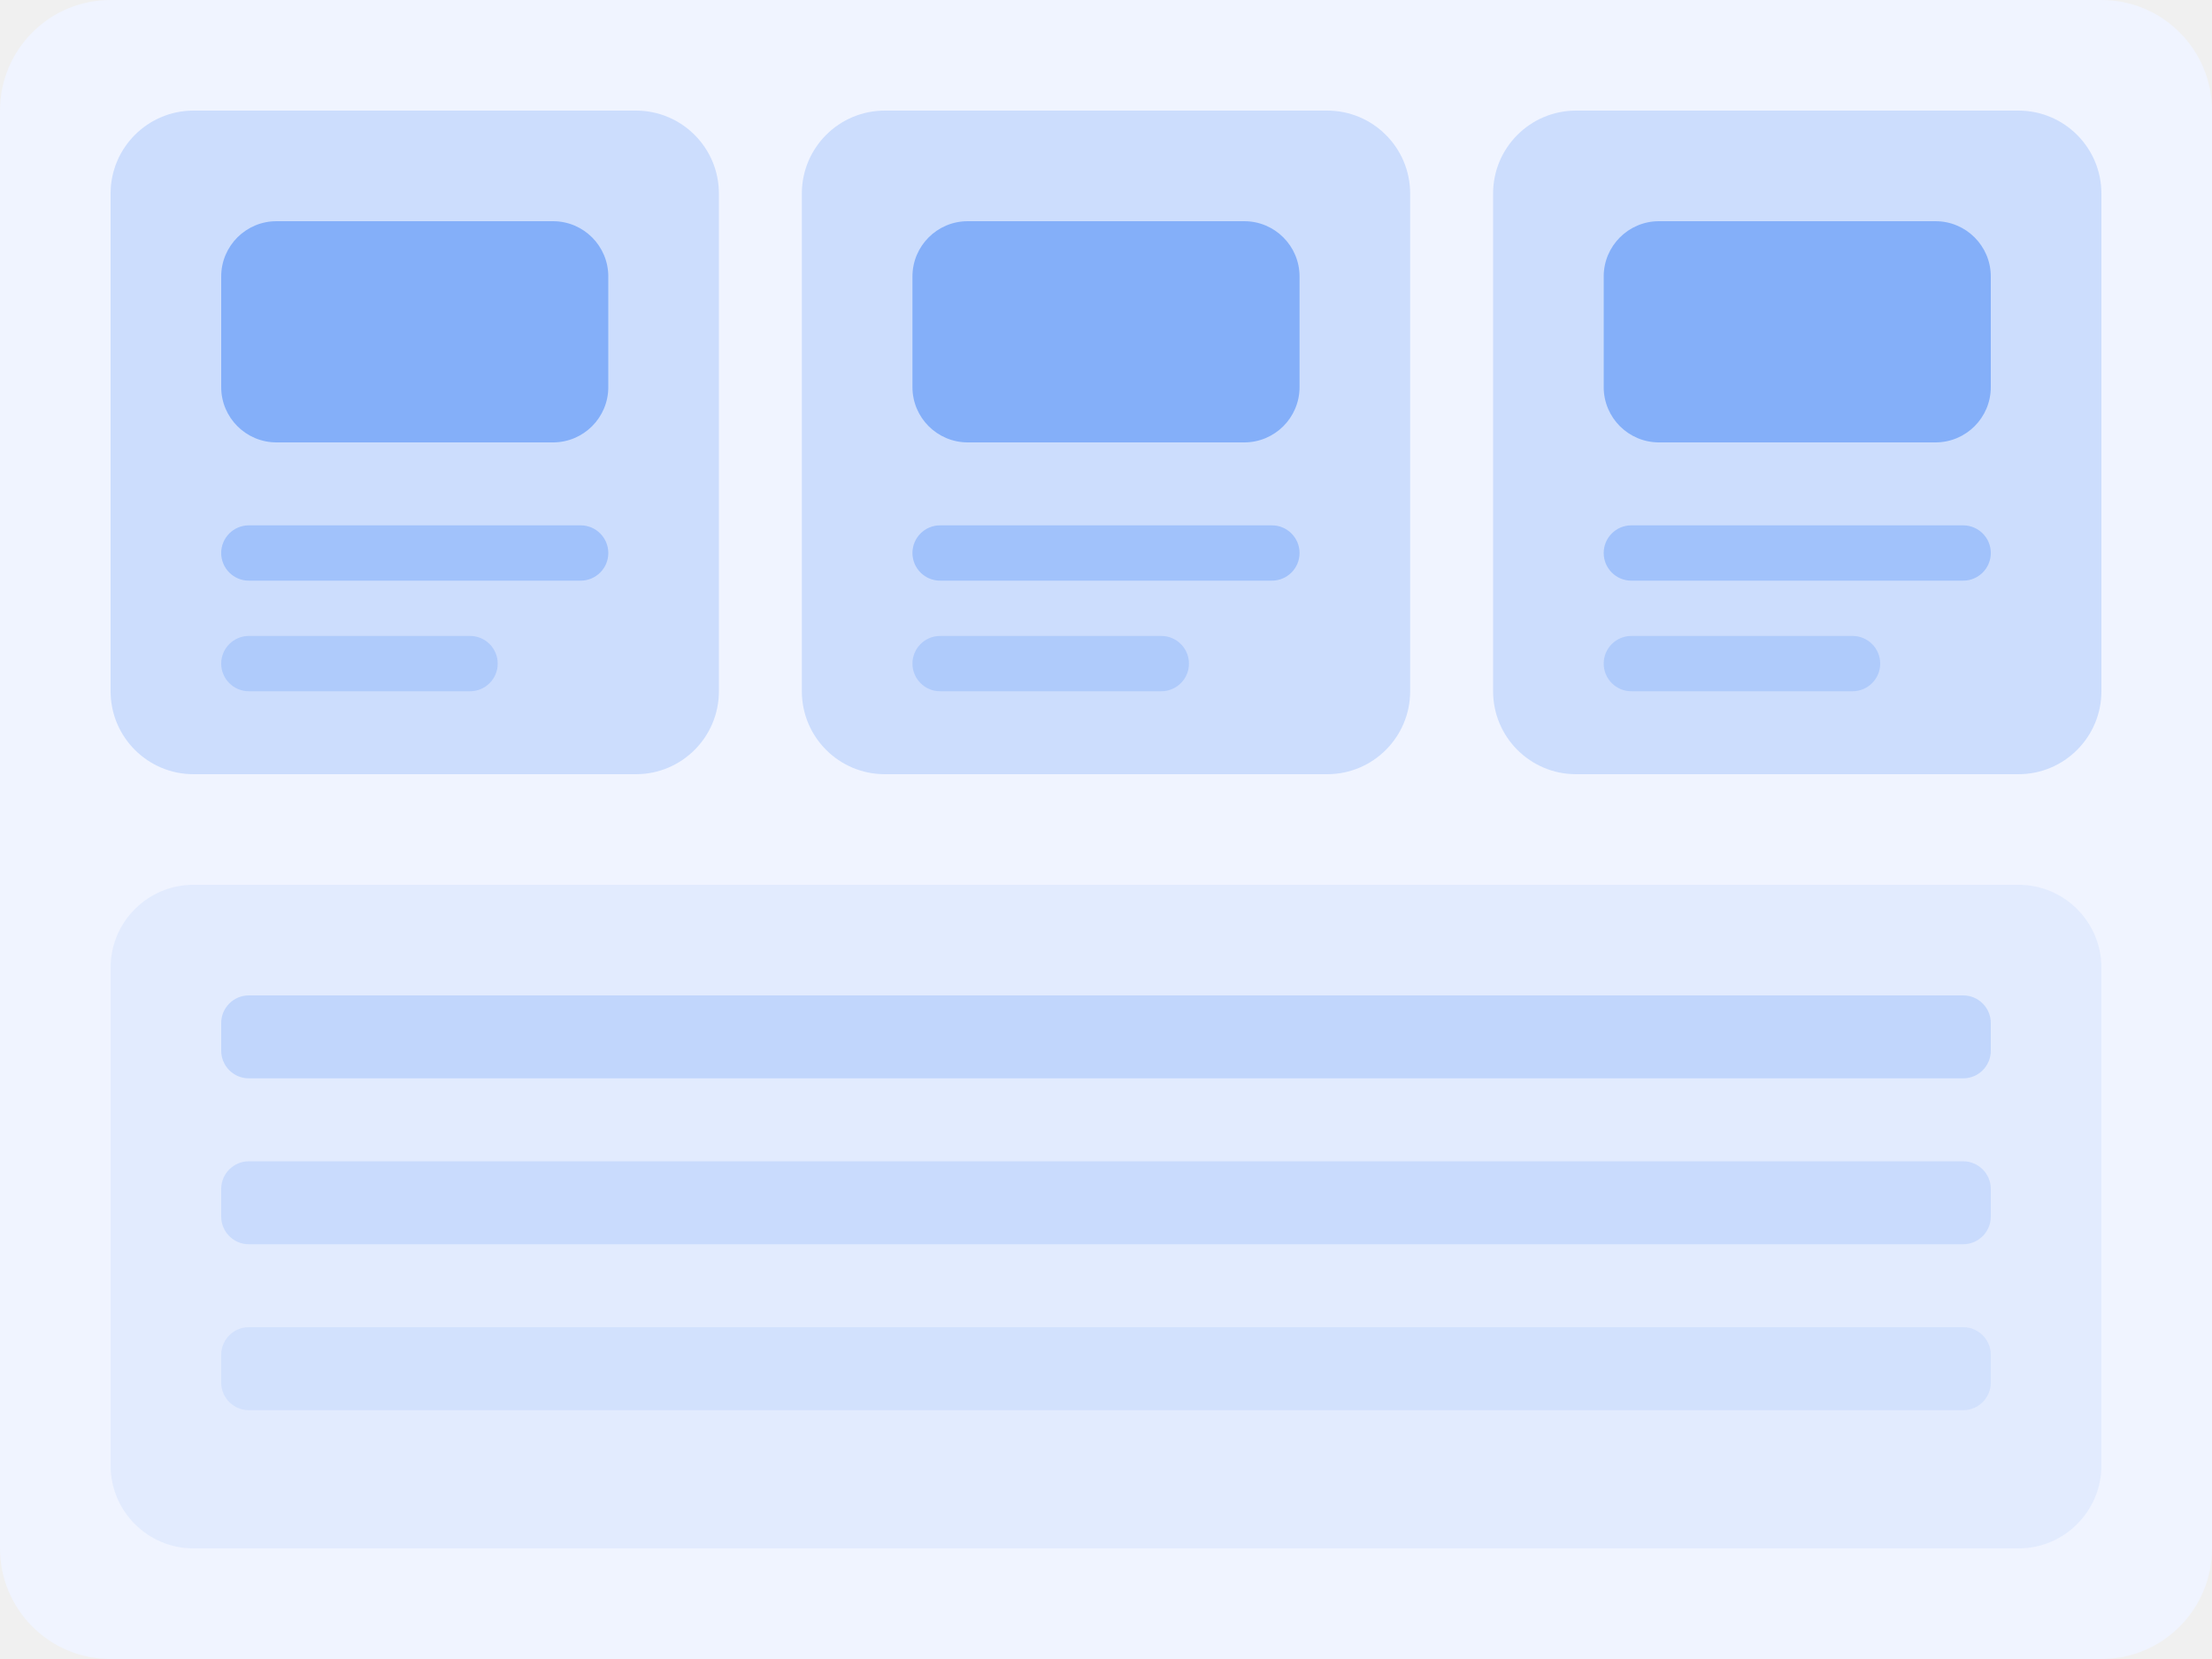
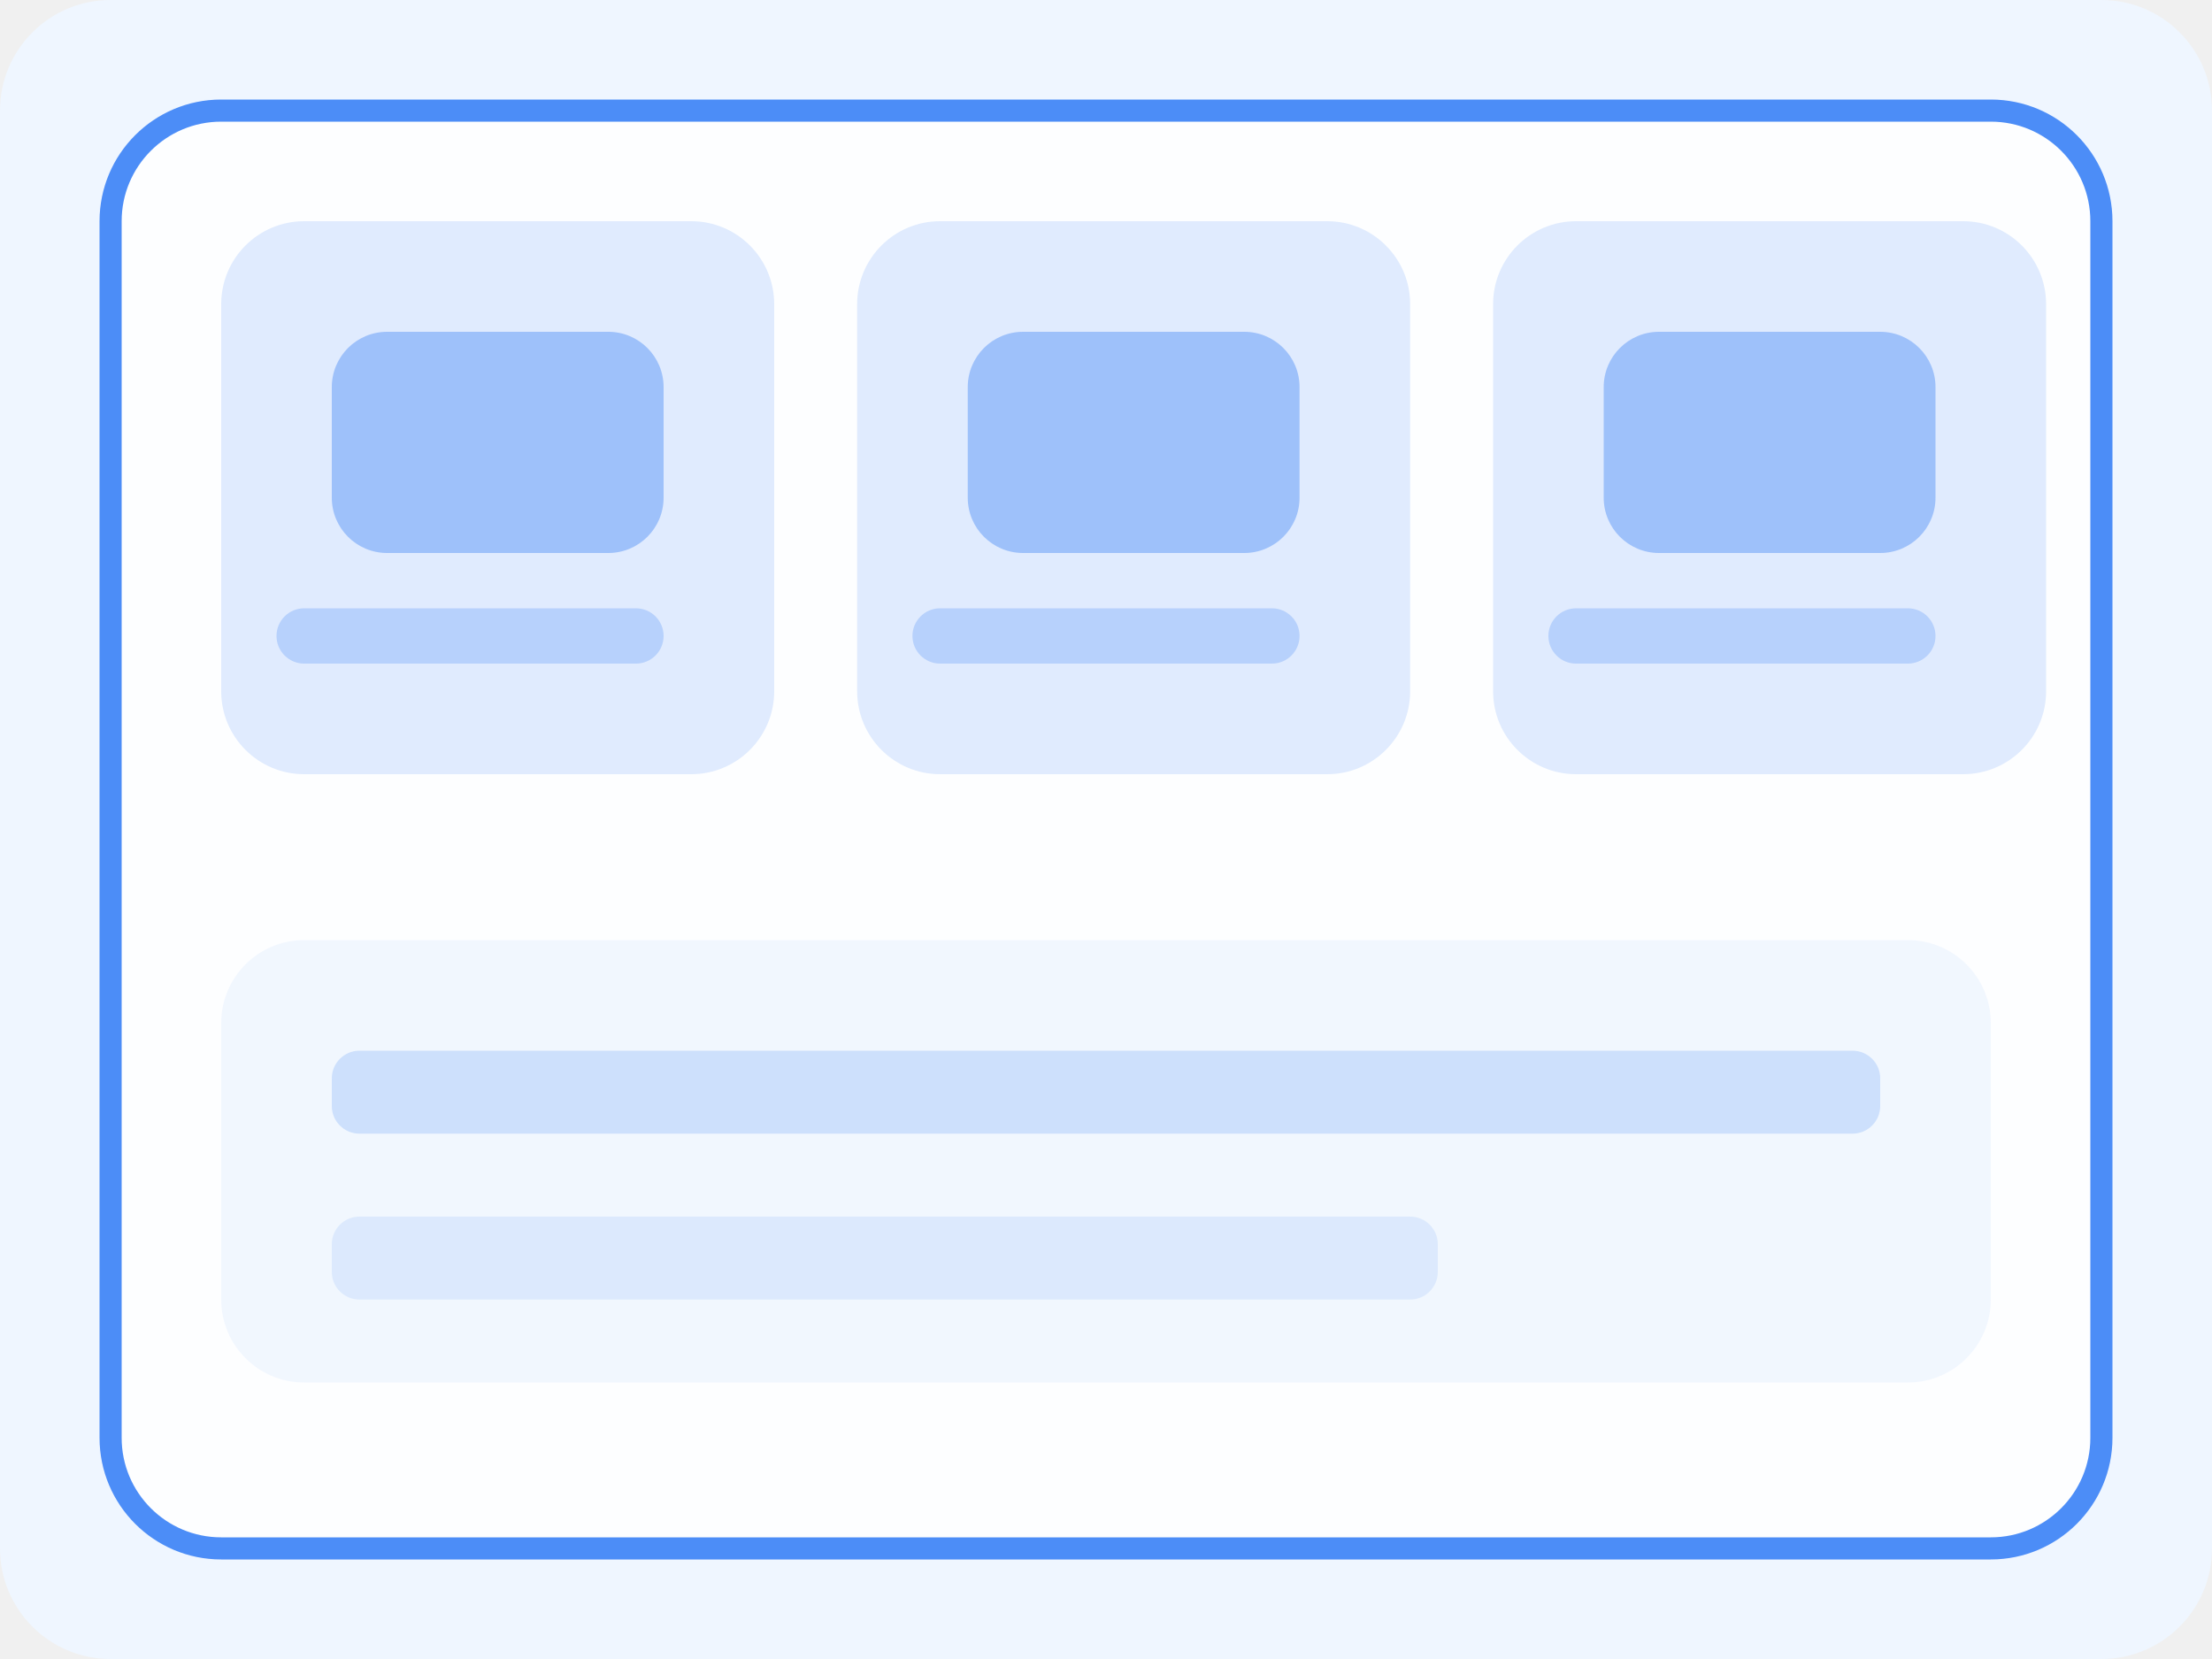
<svg xmlns="http://www.w3.org/2000/svg" width="80" height="60" viewBox="0 0 80 60">
-   <rect width="80" height="60" rx="4" fill="#f0f4ff" />
-   <rect x="4" y="4" width="22" height="24" rx="3" fill="#3B82F6" opacity="0.2" />
-   <rect x="29" y="4" width="22" height="24" rx="3" fill="#3B82F6" opacity="0.2" />
-   <rect x="54" y="4" width="22" height="24" rx="3" fill="#3B82F6" opacity="0.2" />
-   <rect x="8" y="8" width="14" height="8" rx="2" fill="#3B82F6" opacity="0.5" />
-   <rect x="33" y="8" width="14" height="8" rx="2" fill="#3B82F6" opacity="0.5" />
-   <rect x="58" y="8" width="14" height="8" rx="2" fill="#3B82F6" opacity="0.5" />
-   <rect x="8" y="19" width="14" height="2" rx="1" fill="#3B82F6" opacity="0.3" />
-   <rect x="33" y="19" width="14" height="2" rx="1" fill="#3B82F6" opacity="0.3" />
-   <rect x="58" y="19" width="14" height="2" rx="1" fill="#3B82F6" opacity="0.3" />
-   <rect x="8" y="23" width="10" height="2" rx="1" fill="#3B82F6" opacity="0.2" />
-   <rect x="33" y="23" width="10" height="2" rx="1" fill="#3B82F6" opacity="0.2" />
-   <rect x="58" y="23" width="10" height="2" rx="1" fill="#3B82F6" opacity="0.2" />
-   <rect x="4" y="32" width="72" height="24" rx="3" fill="#3B82F6" opacity="0.08" />
-   <rect x="8" y="36" width="64" height="3" rx="1" fill="#3B82F6" opacity="0.2" />
-   <rect x="8" y="42" width="64" height="3" rx="1" fill="#3B82F6" opacity="0.15" />
-   <rect x="8" y="48" width="64" height="3" rx="1" fill="#3B82F6" opacity="0.1" />
+   <rect width="80" height="60" rx="4" fill="#eff6ff" />
+   <rect x="4" y="4" width="72" height="52" rx="4" fill="white" stroke="#3B82F6" stroke-width="0.8" opacity="0.9" />
+   <rect x="8" y="8" width="20" height="20" rx="3" fill="#3B82F6" opacity="0.15" />
+   <rect x="12" y="12" width="12" height="8" rx="2" fill="#3B82F6" opacity="0.4" />
+   <rect x="10" y="22" width="14" height="2" rx="1" fill="#3B82F6" opacity="0.25" />
+   <rect x="31" y="8" width="20" height="20" rx="3" fill="#3B82F6" opacity="0.15" />
+   <rect x="35" y="12" width="12" height="8" rx="2" fill="#3B82F6" opacity="0.4" />
+   <rect x="33" y="22" width="14" height="2" rx="1" fill="#3B82F6" opacity="0.25" />
+   <rect x="54" y="8" width="20" height="20" rx="3" fill="#3B82F6" opacity="0.15" />
+   <rect x="58" y="12" width="12" height="8" rx="2" fill="#3B82F6" opacity="0.4" />
+   <rect x="56" y="22" width="14" height="2" rx="1" fill="#3B82F6" opacity="0.25" />
+   <rect x="8" y="34" width="64" height="16" rx="3" fill="#3B82F6" opacity="0.06" />
+   <rect x="12" y="38" width="56" height="3" rx="1" fill="#3B82F6" opacity="0.2" />
+   <rect x="12" y="44" width="40" height="3" rx="1" fill="#3B82F6" opacity="0.12" />
</svg>
